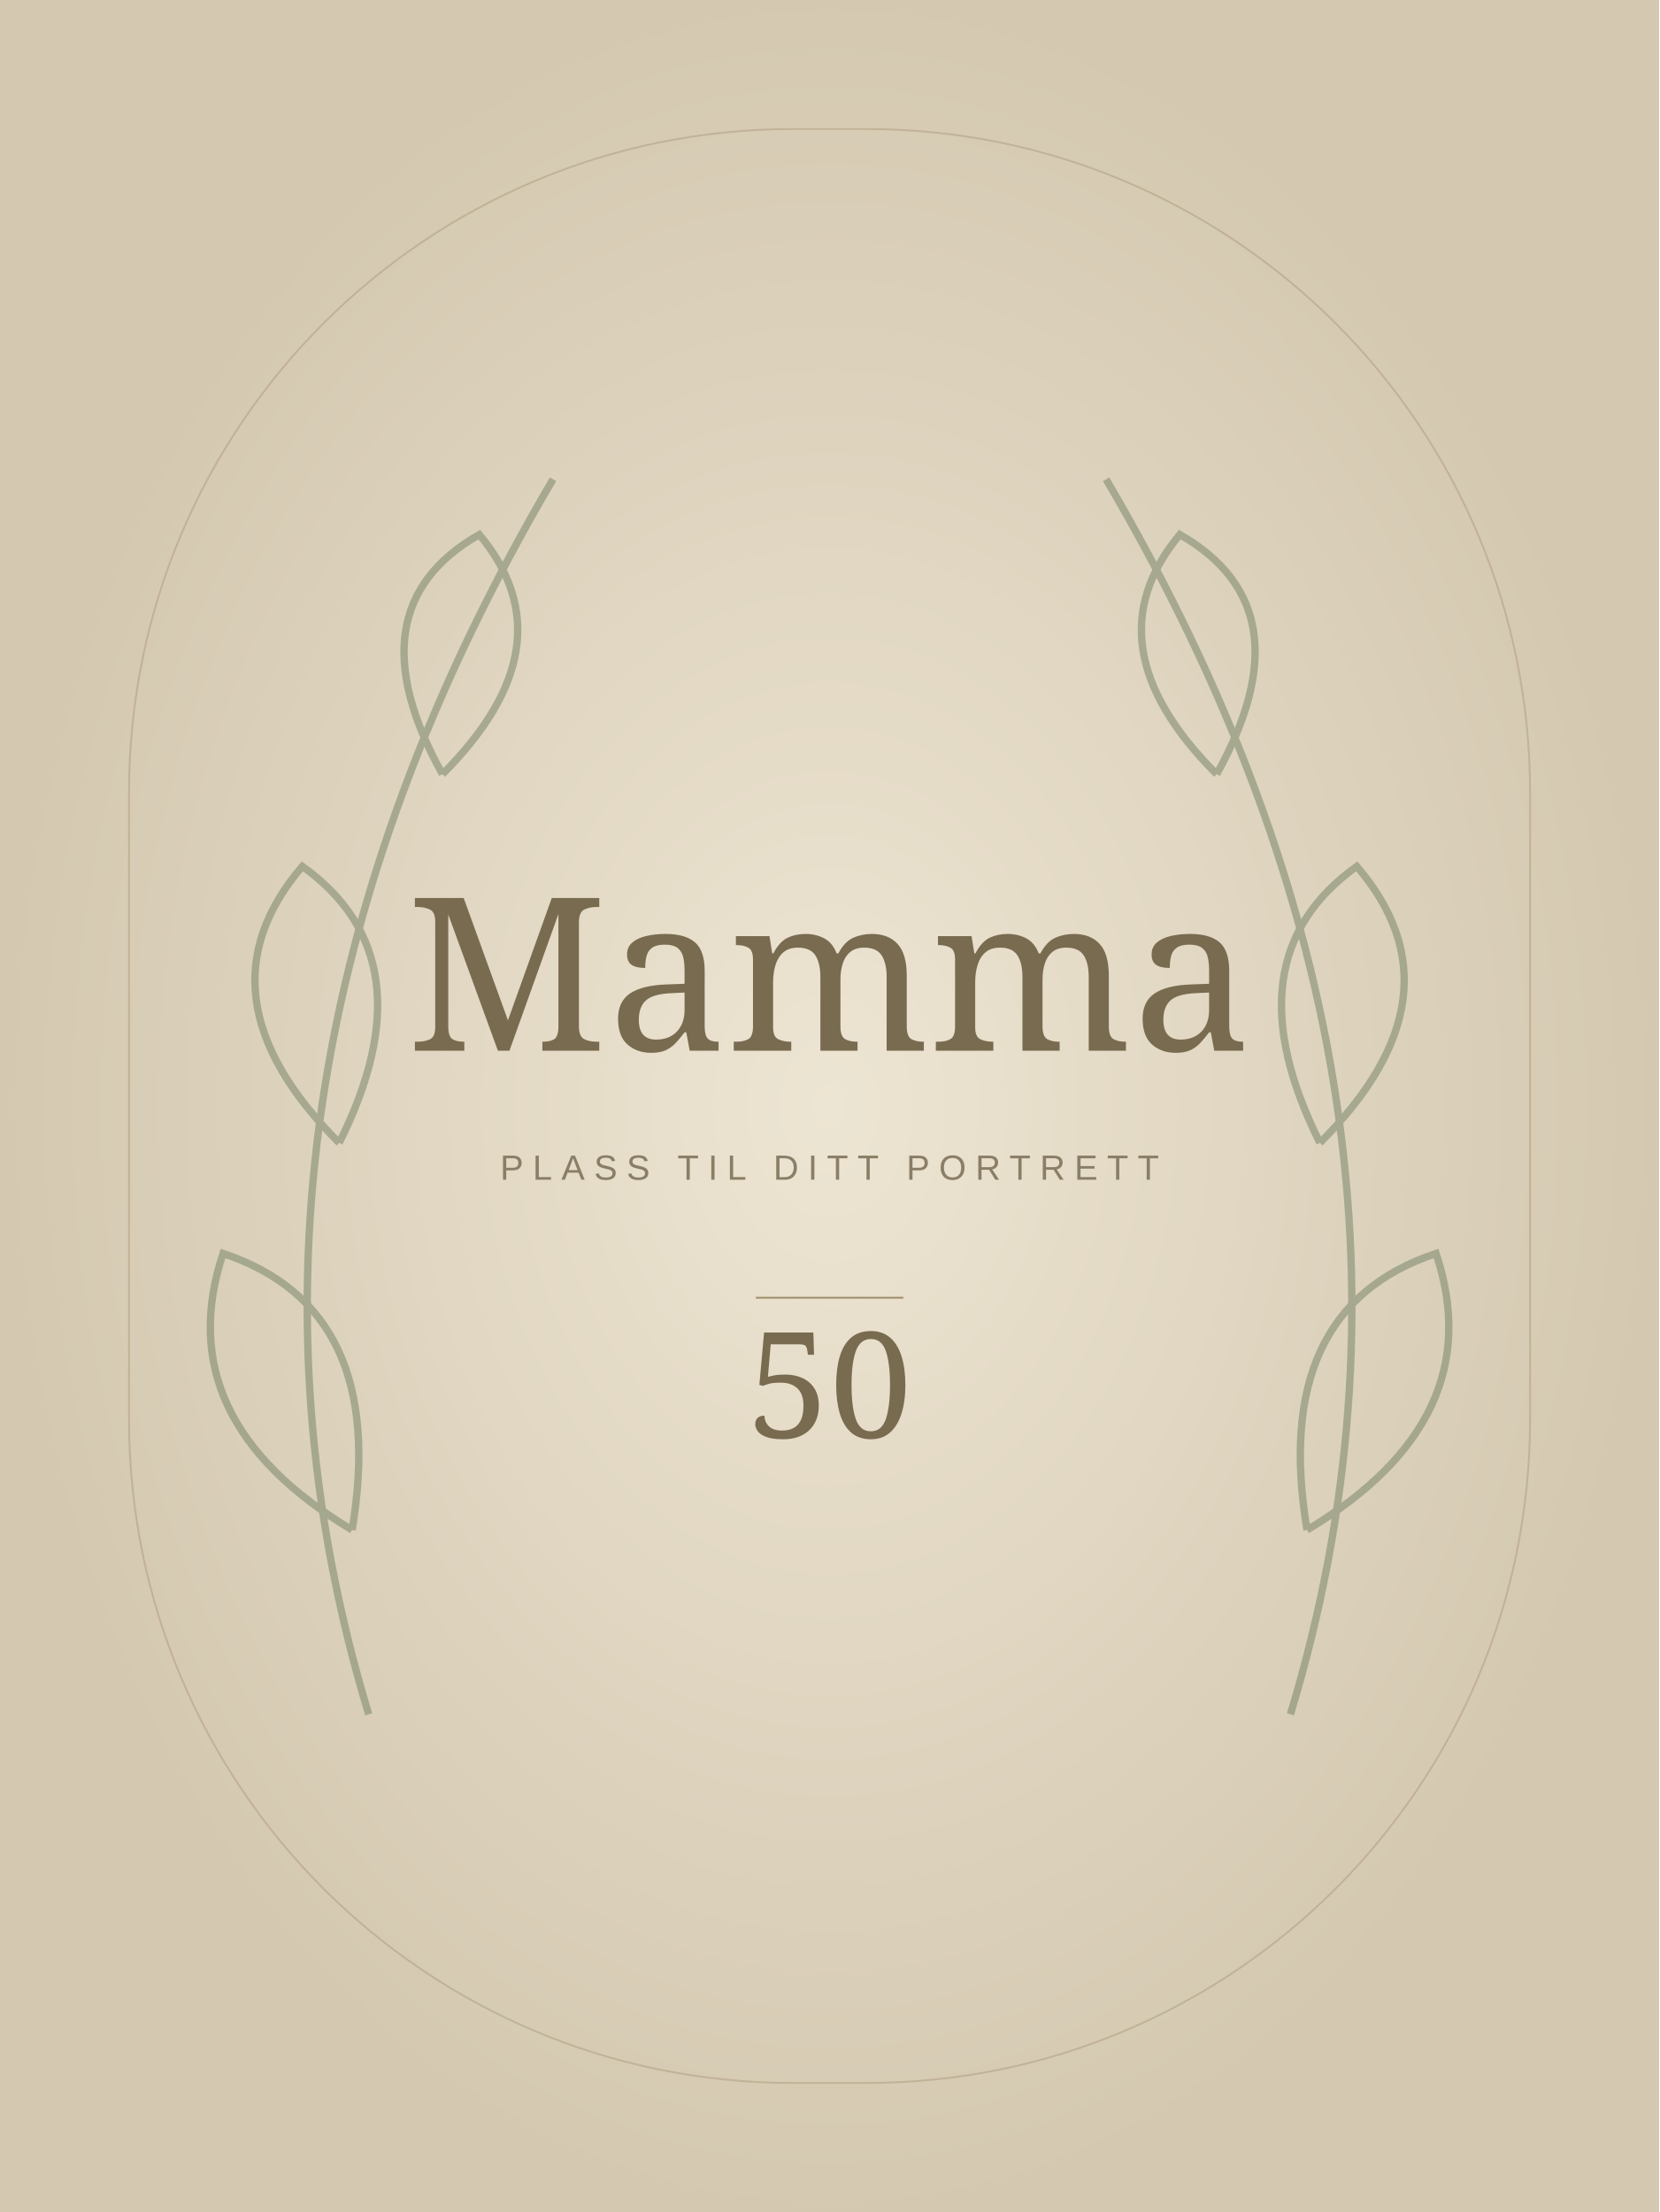
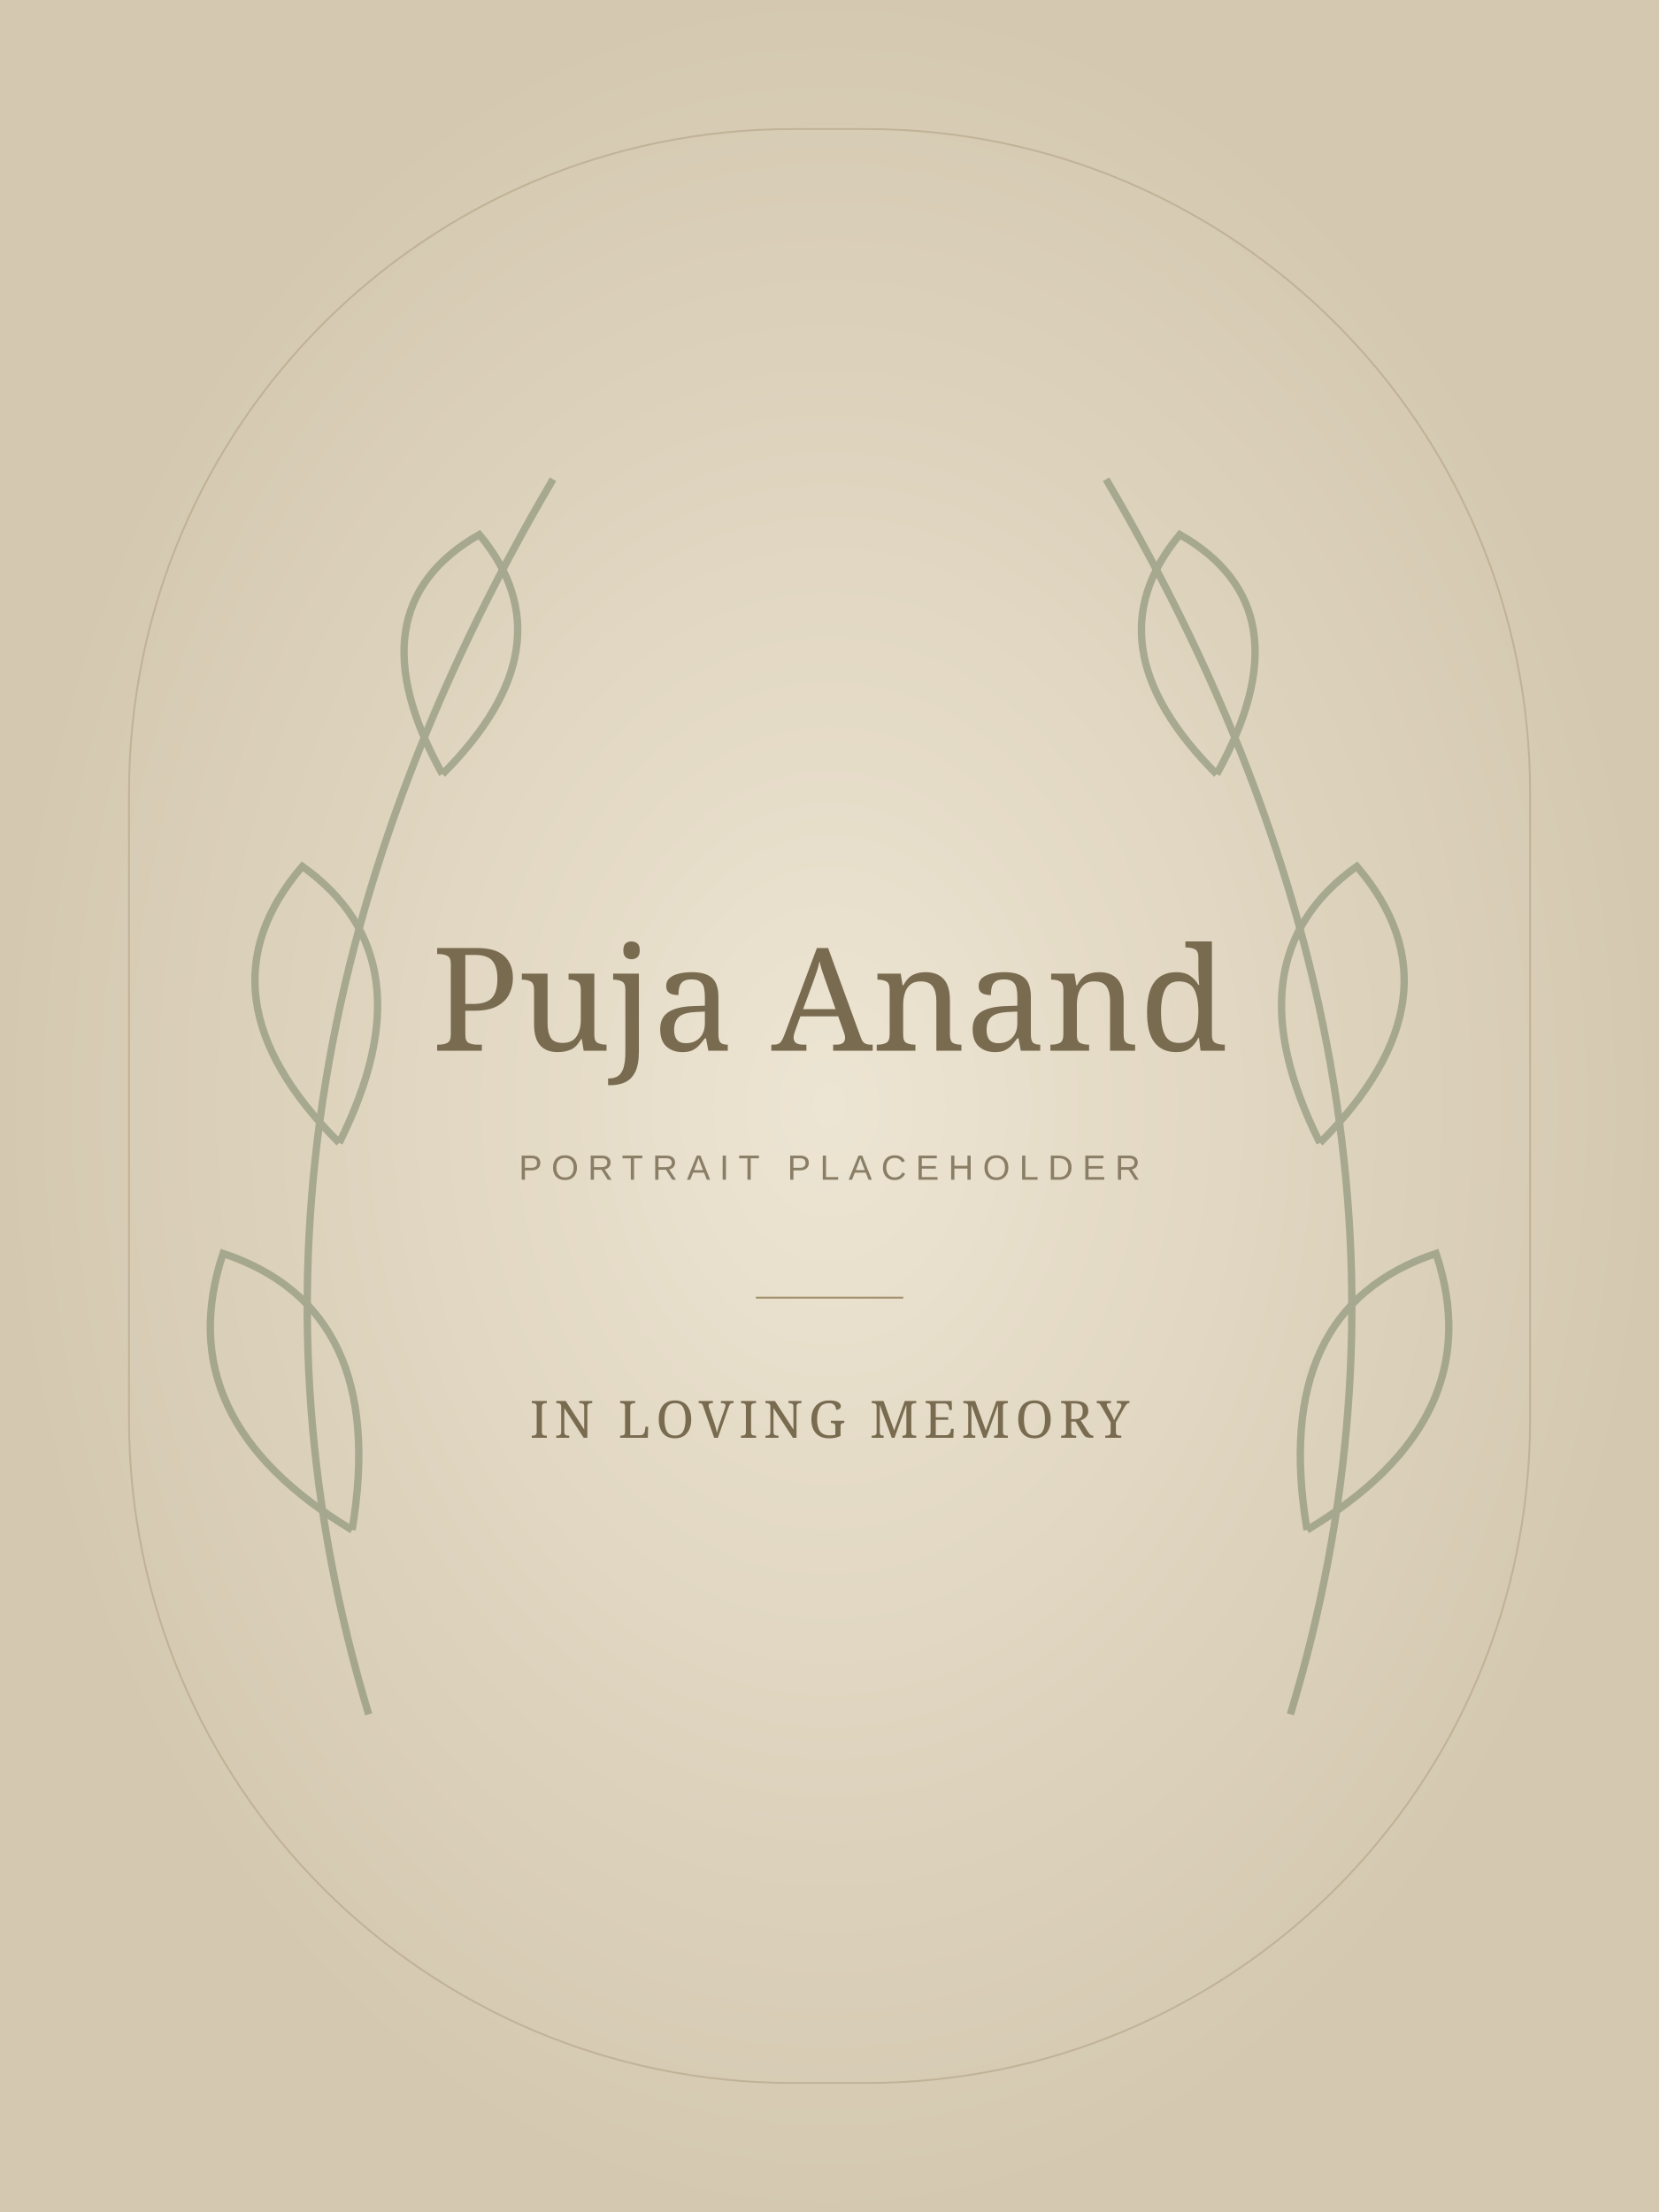
<svg xmlns="http://www.w3.org/2000/svg" width="900" height="1200" viewBox="0 0 900 1200">
  <defs>
    <radialGradient id="b">
      <stop stop-color="#ede5d3" />
      <stop offset="1" stop-color="#d4c8b0" />
    </radialGradient>
  </defs>
  <path fill="url(#b)" d="M0 0h900v1200H0z" />
  <rect x="70" y="70" width="760" height="1060" rx="360" fill="none" stroke="#a1906d" stroke-opacity=".4" />
  <g fill="none" stroke="#899276" stroke-width="4" opacity=".65">
    <path d="M200 930Q100 600 300 260M700 930Q800 600 600 260" />
    <path d="M191 830q-100-60-70-150 90 30 70 150m-7-210q-80-80-20-150 70 50 20 150m56-200q-50-90 20-130 50 60-20 130M709 830q100-60 70-150-90 30-70 150m7-210q80-80 20-150-70 50-20 150m-56-200q50-90-20-130-50 60 20 130" />
  </g>
-   <text x="450" y="570" text-anchor="middle" fill="#796b50" font-family="Georgia,serif" font-size="116">Mamma</text>
-   <text x="450" y="640" text-anchor="middle" fill="#8b7e66" font-family="Arial,sans-serif" font-size="19" letter-spacing="5">PLASS TIL DITT PORTRETT</text>
+   <text x="450" y="570" text-anchor="middle" fill="#796b50" font-family="Georgia,serif" font-size="78">Puja Anand</text>
+   <text x="450" y="640" text-anchor="middle" fill="#8b7e66" font-family="Arial,sans-serif" font-size="19" letter-spacing="5">PORTRAIT PLACEHOLDER</text>
  <path d="M410 704h80" stroke="#a1906d" />
-   <text x="450" y="780" text-anchor="middle" fill="#796b50" font-family="Georgia,serif" font-size="80">50</text>
+   <text x="450" y="780" text-anchor="middle" fill="#796b50" font-family="Georgia,serif" font-size="28" letter-spacing="3">IN LOVING MEMORY</text>
</svg>
